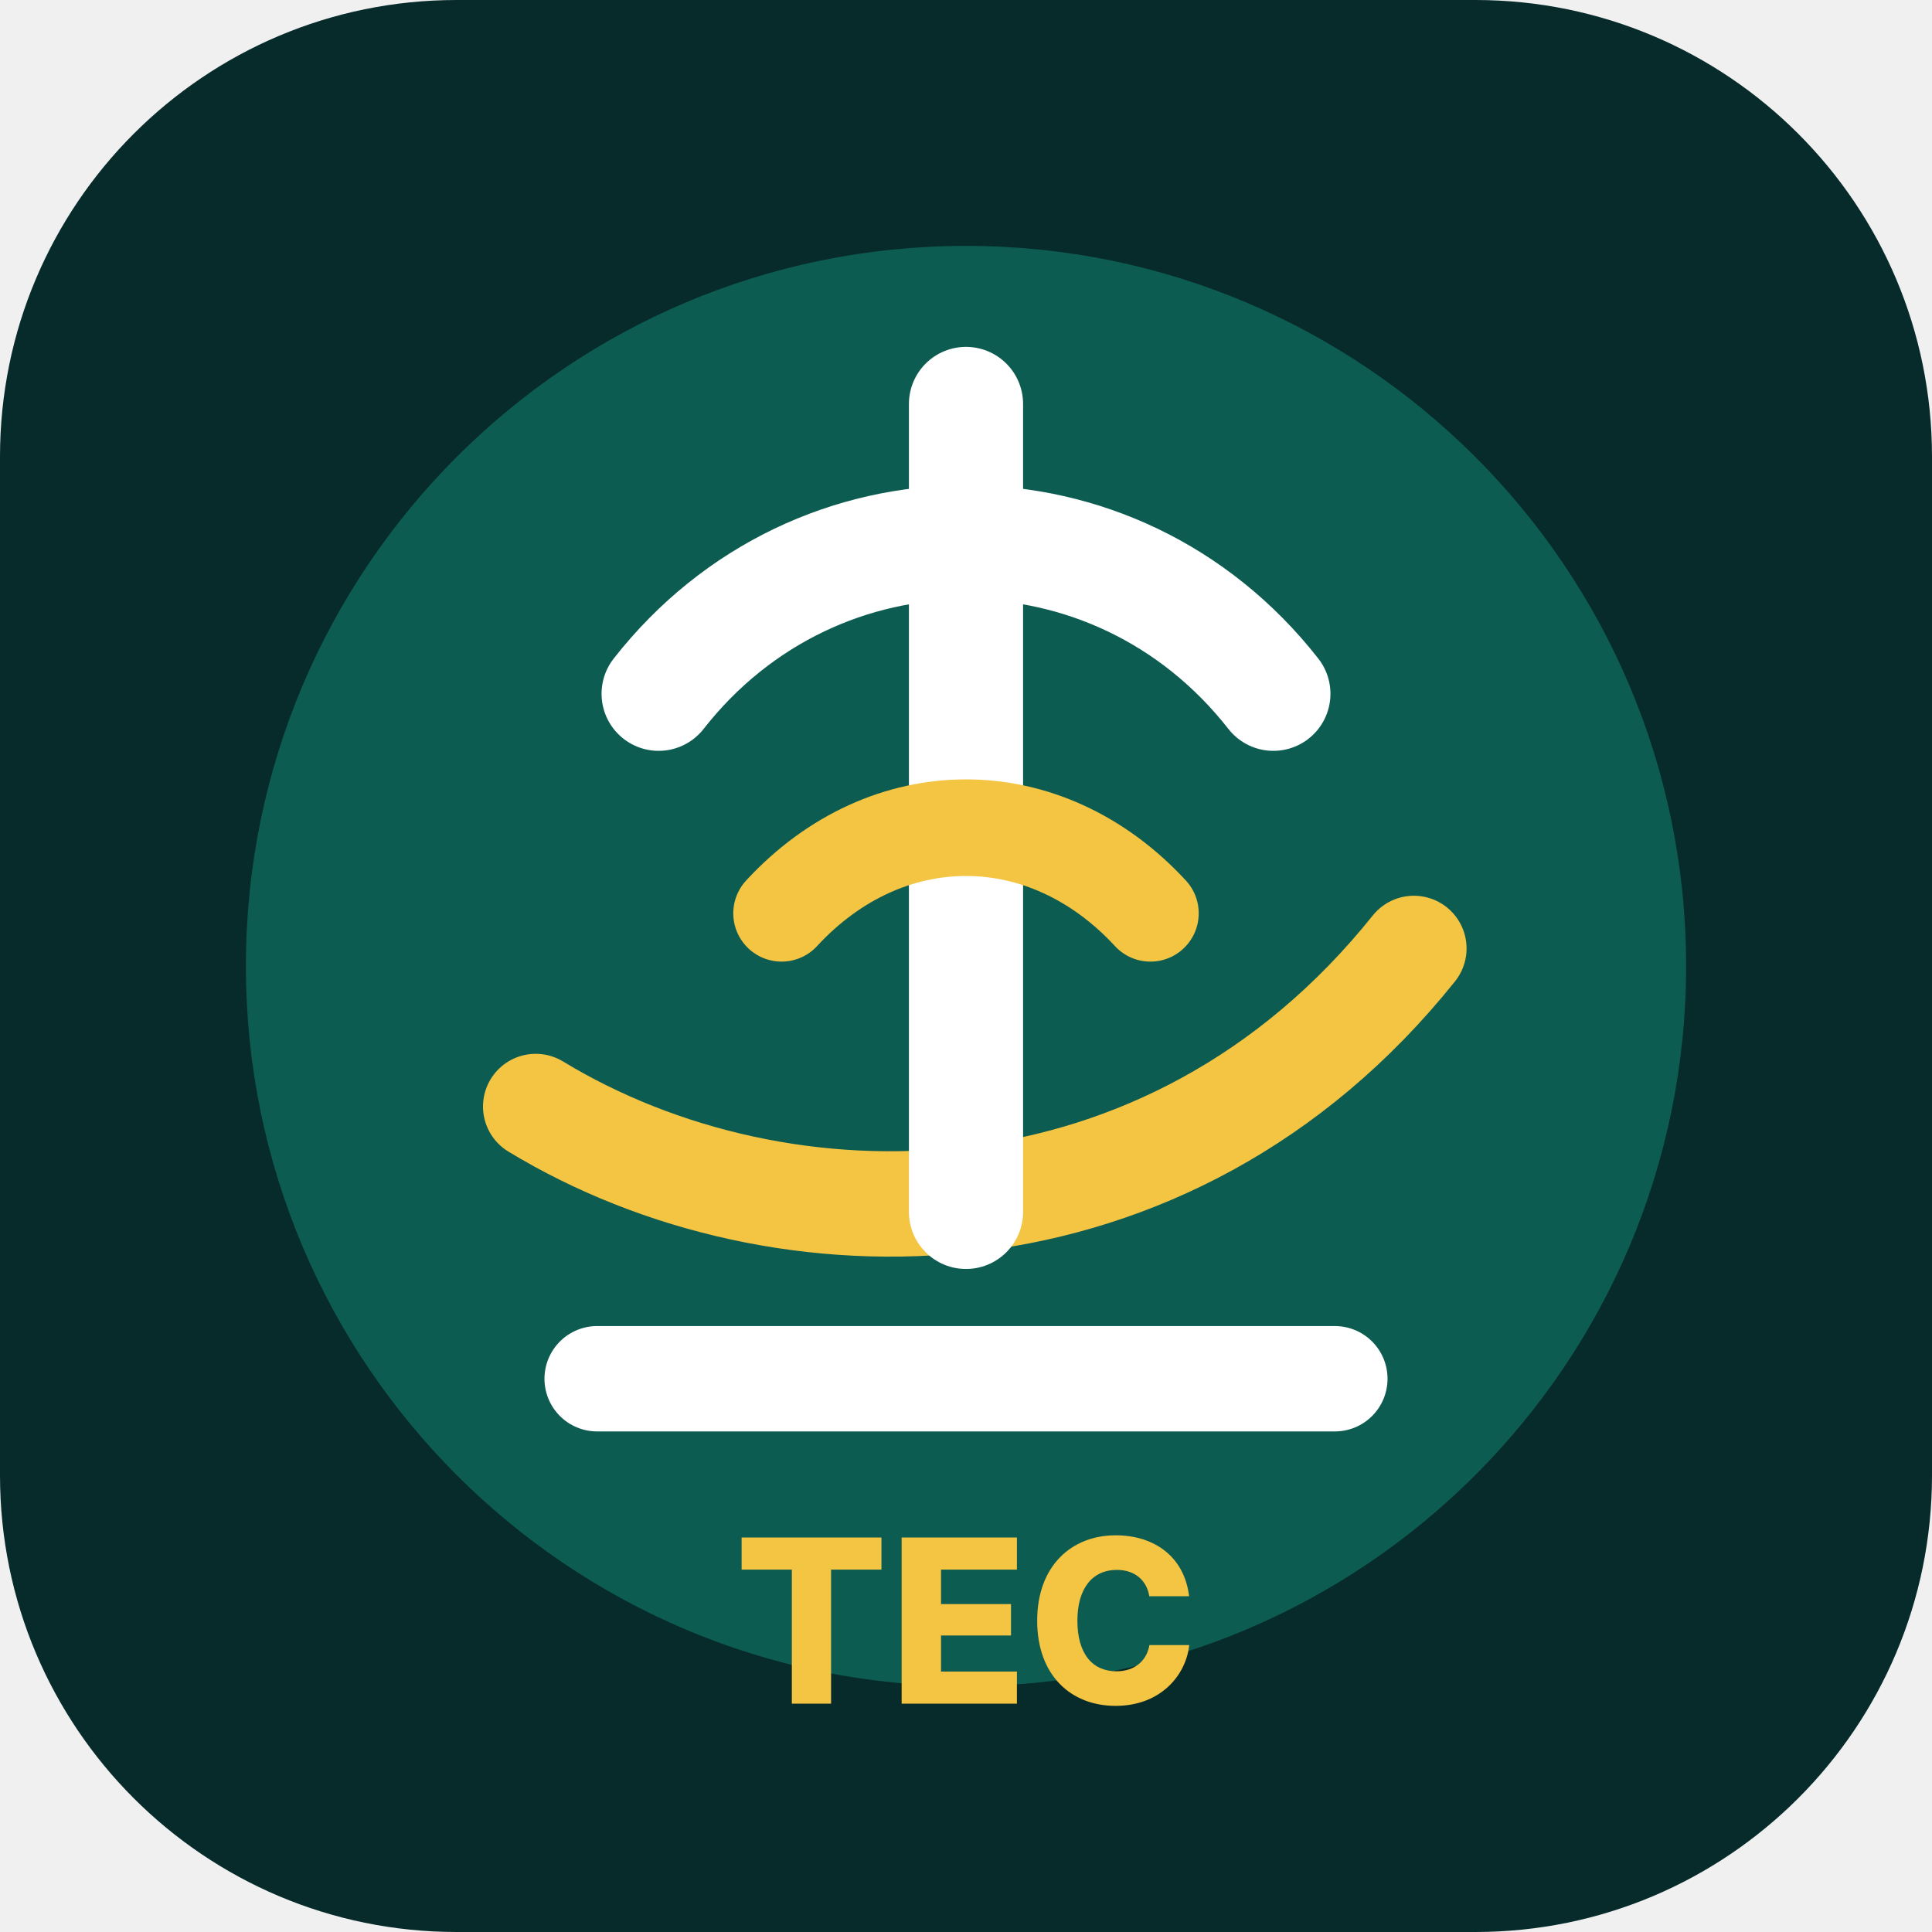
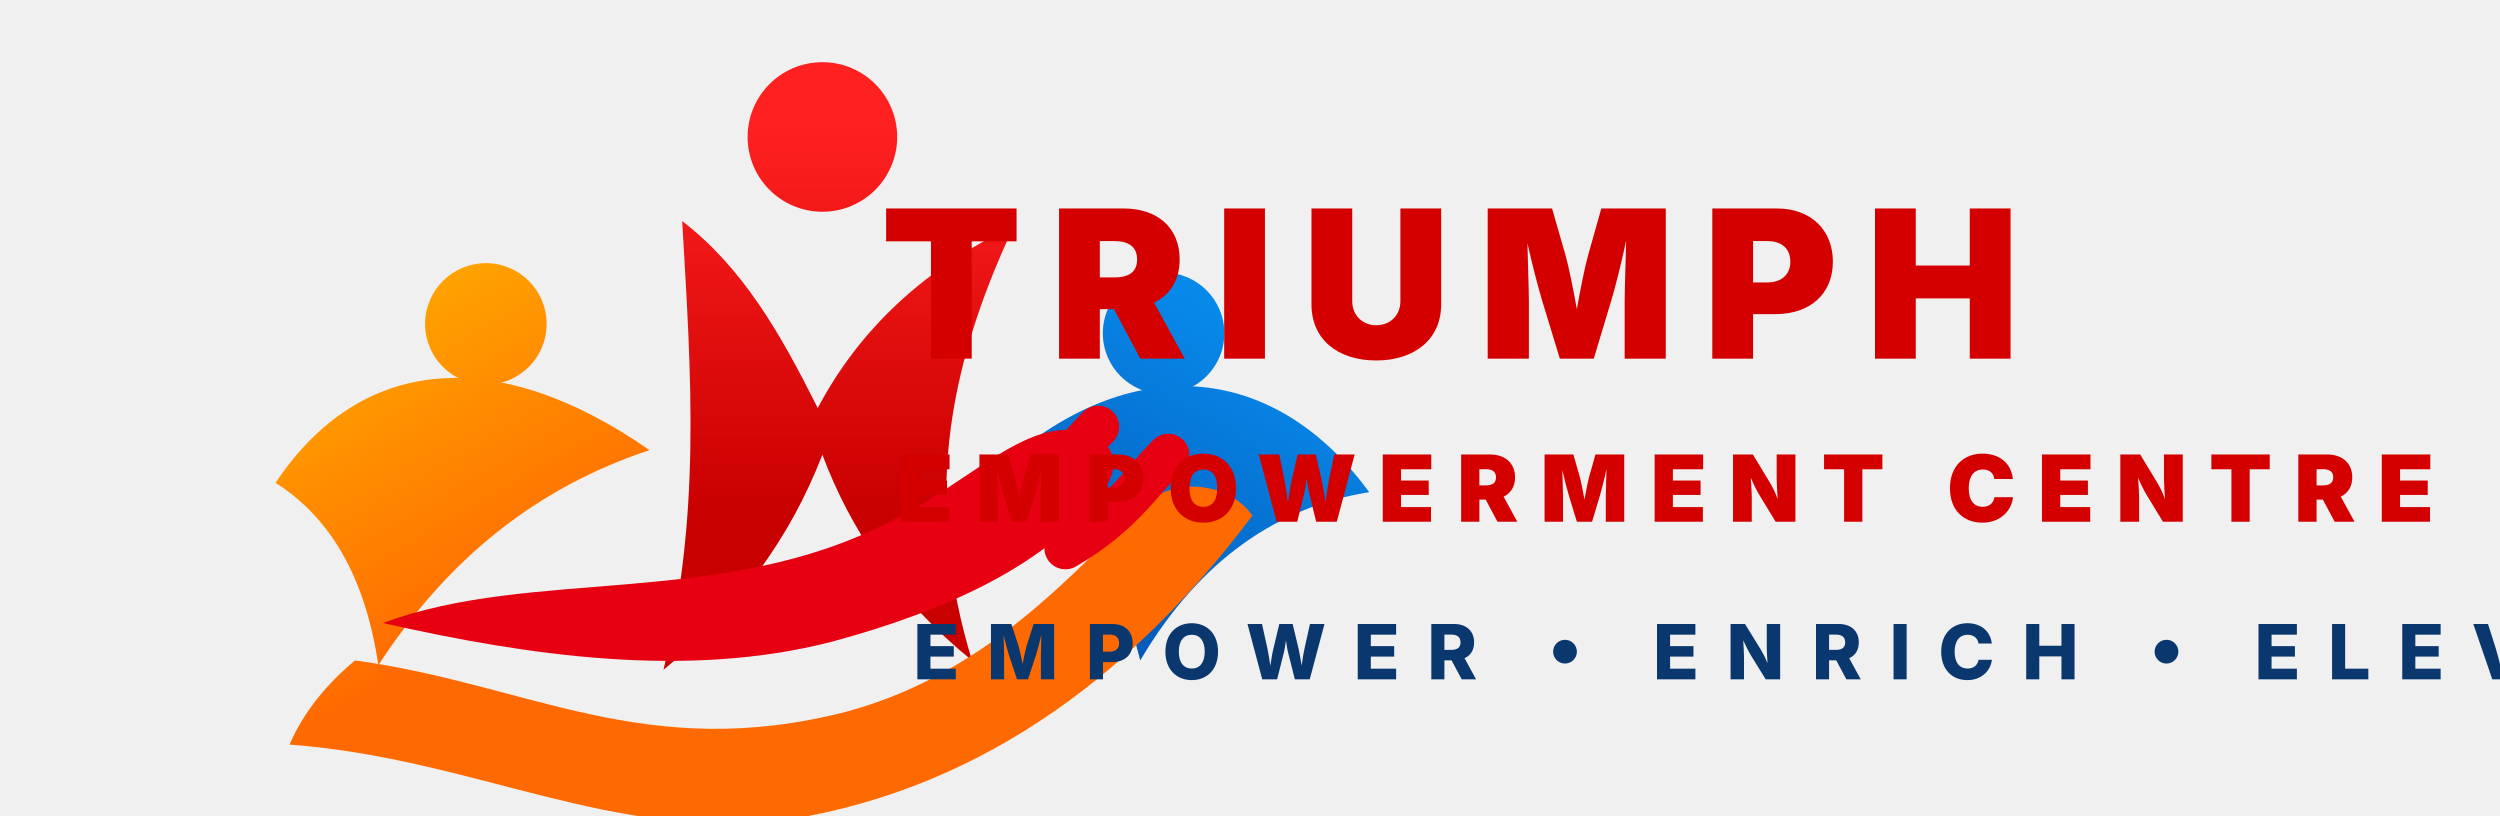
- <svg xmlns="http://www.w3.org/2000/svg" width="220" height="220" viewBox="0 0 220 220" fill="none">
-   <rect width="220" height="220" rx="52" fill="#072A2A" />
-   <circle cx="110" cy="110" r="82" fill="#0D5C52" />
-   <path d="M61 126c28 17 72 17 100-18" stroke="#F4C542" stroke-width="12" stroke-linecap="round" />
-   <path d="M110 46v92" stroke="#FFFFFF" stroke-width="13" stroke-linecap="round" />
-   <path d="M75 79c18-23 52-23 70 0" stroke="#FFFFFF" stroke-width="13" stroke-linecap="round" />
-   <path d="M89 104c12-13 30-13 42 0" stroke="#F4C542" stroke-width="11" stroke-linecap="round" />
-   <path d="M68 157h84" stroke="#FFFFFF" stroke-width="12" stroke-linecap="round" />
-   <text x="110" y="194" text-anchor="middle" font-family="Inter, Arial" font-weight="800" font-size="26" fill="#F4C542">TEC</text>
+ <svg xmlns="http://www.w3.org/2000/svg" width="460" height="150" viewBox="0 0 460 150" fill="none">
+   <defs>
+     <linearGradient id="red" x1="165" y1="18" x2="165" y2="100" gradientUnits="userSpaceOnUse">
+       <stop stop-color="#FF2020" />
+       <stop offset="1" stop-color="#C90000" />
+     </linearGradient>
+     <linearGradient id="orange" x1="78" y1="32" x2="121" y2="106" gradientUnits="userSpaceOnUse">
+       <stop stop-color="#FFB000" />
+       <stop offset="1" stop-color="#FF6A00" />
+     </linearGradient>
+     <linearGradient id="blue" x1="220" y1="43" x2="184" y2="108" gradientUnits="userSpaceOnUse">
+       <stop stop-color="#0789EA" />
+       <stop offset="1" stop-color="#0559B8" />
+     </linearGradient>
+   </defs>
+   <g transform="translate(12 8) scale(.86)">
+     <circle cx="162" cy="20" r="16" fill="url(#red)" />
+     <path d="M132 38 C145 48 153 62 161 78 C170 61 184 48 203 39 C188 71 184 99 194 132 C178 119 168 104 162 88 C155 106 144 121 128 134 C136 101 134 72 132 38Z" fill="url(#red)" />
+     <circle cx="90" cy="60" r="13" fill="url(#orange)" />
+     <path d="M45 94 C63 67 92 64 125 87 C101 95 82 110 67 133 C64 113 56 101 45 94Z" fill="url(#orange)" />
+     <circle cx="235" cy="62" r="13" fill="url(#blue)" />
+     <path d="M203 88 C231 65 260 70 279 96 C260 99 243 110 230 132 C225 112 216 99 203 88Z" fill="url(#blue)" />
+     <path d="M68 124 C100 112 141 121 177 102 C191 95 201 85 211 83 C221 81 229 88 221 97 C210 111 190 121 164 128 C133 136 99 131 68 124Z" fill="#E60012" />
+     <path d="M62 132 C99 137 124 154 167 143 C193 136 211 119 229 100 C237 92 249 94 254 101 C230 133 198 159 155 166 C117 171 88 153 48 150 C51 143 56 137 62 132Z" fill="url(#orange)" />
+     <path d="M198 104 C209 97 214 89 221 82" stroke="#E60012" stroke-width="9" stroke-linecap="round" />
+     <path d="M214 108 C226 101 230 94 236 88" stroke="#E60012" stroke-width="9" stroke-linecap="round" />
+   </g>
+   <text x="162" y="66" font-family="Inter, Montserrat, Arial, sans-serif" font-size="38" font-weight="900" letter-spacing="5" fill="#D40000">TRIUMPH</text>
+   <text x="165" y="96" font-family="Inter, Montserrat, Arial, sans-serif" font-size="17" font-weight="900" letter-spacing="4" fill="#D40000">EMPOWERMENT CENTRE</text>
+   <text x="168" y="125" font-family="Inter, Montserrat, Arial, sans-serif" font-size="14" font-weight="800" letter-spacing="5" fill="#0A376D">EMPOWER • ENRICH • ELEVATE</text>
</svg>
